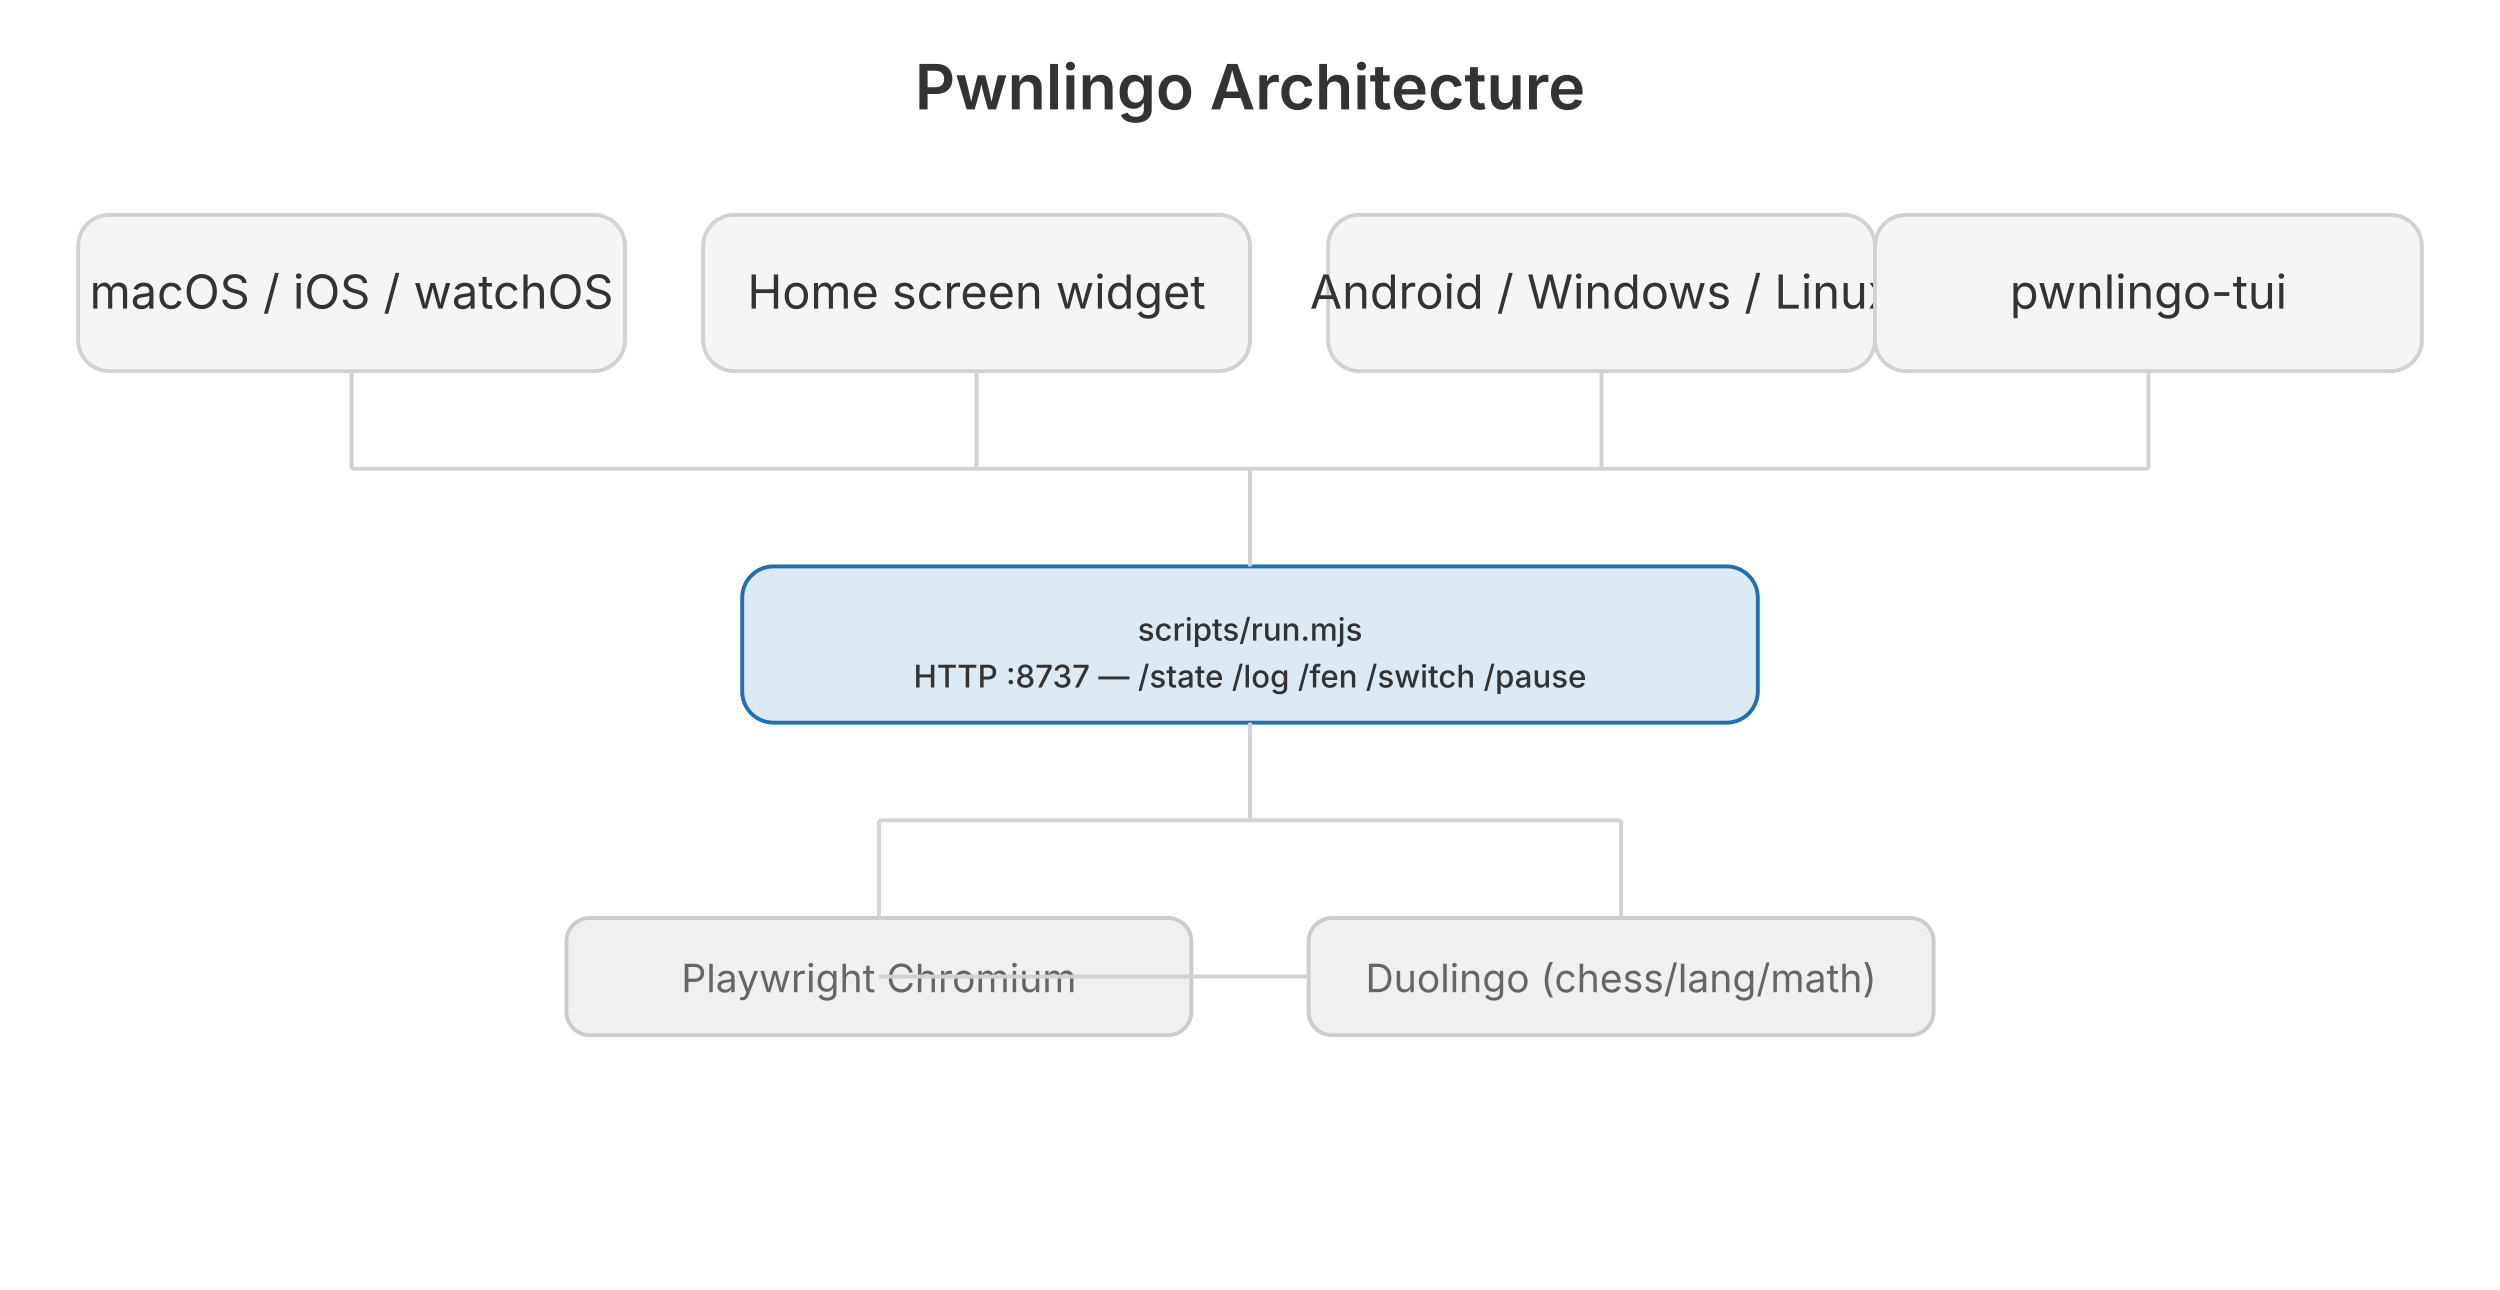
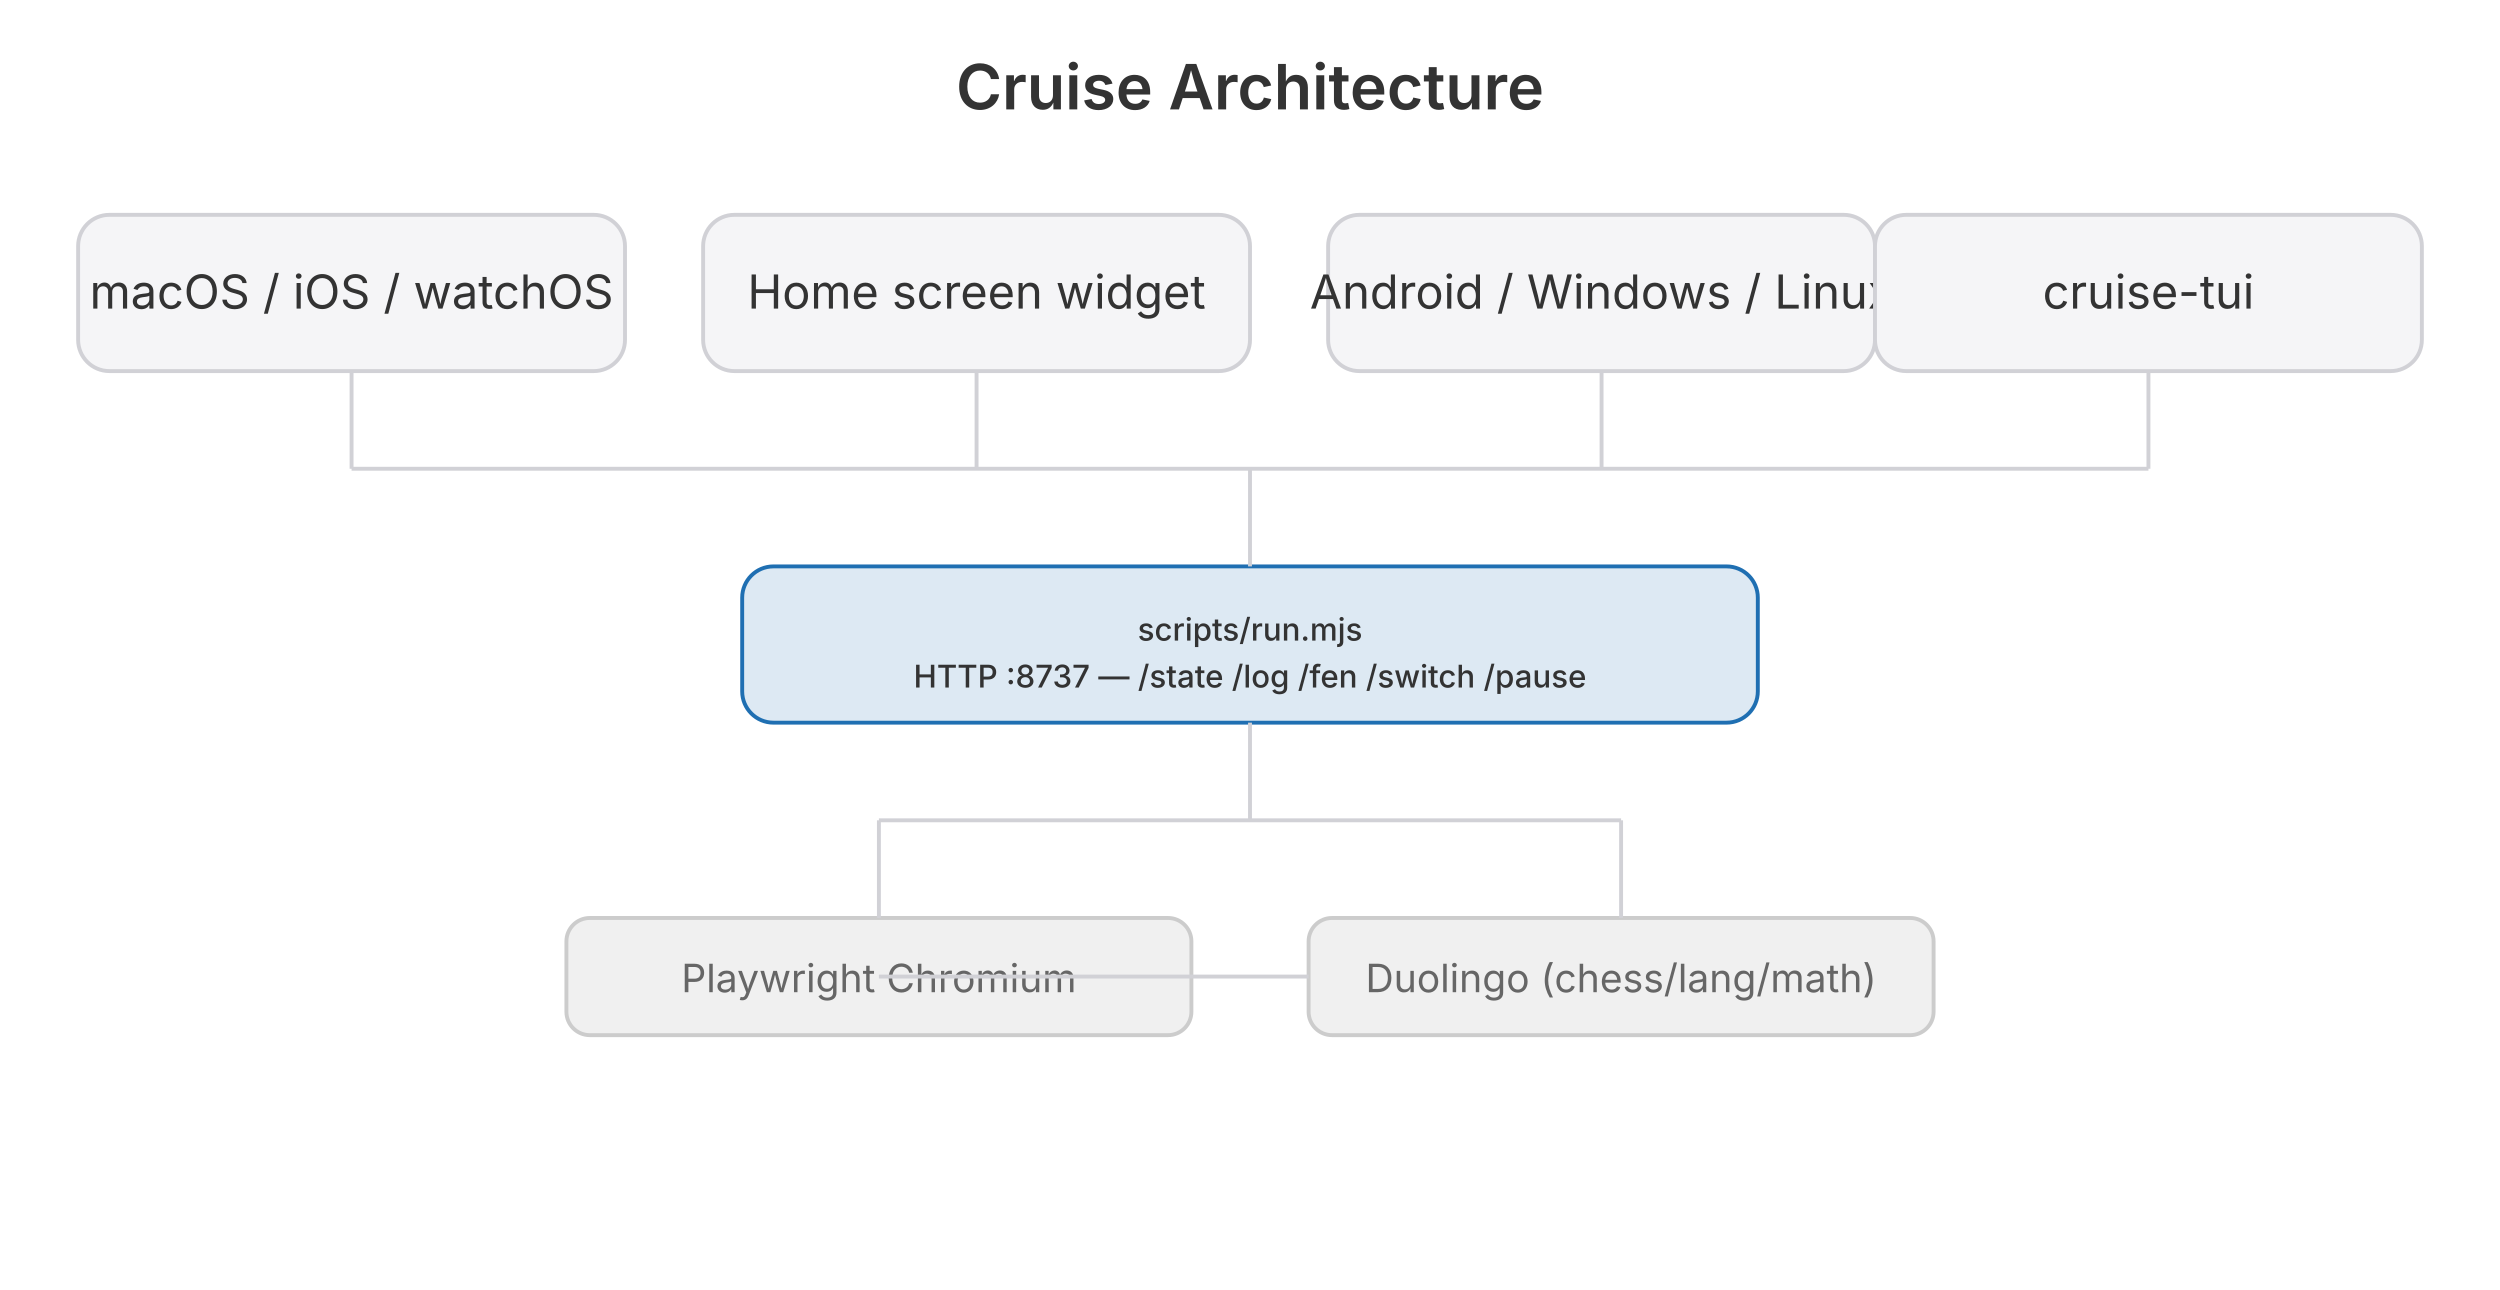
<svg xmlns="http://www.w3.org/2000/svg" width="640" height="330" style="background:#fff;font-family:-apple-system,BlinkMacSystemFont,sans-serif" viewBox="0 0 640 330">
-   <text x="320" y="28" fill="#333" font-size="16" font-weight="600" text-anchor="middle">Pwnlingo Architecture</text>
+   <text x="320" y="28" fill="#333" font-size="16" font-weight="600" text-anchor="middle">Cruise Architecture</text>
  <rect width="140" height="40" x="20" y="55" fill="#f5f5f7" stroke="#d1d1d6" rx="8" />
  <text x="90" y="79" fill="#333" font-size="12" text-anchor="middle">macOS / iOS / watchOS</text>
  <rect width="140" height="40" x="180" y="55" fill="#f5f5f7" stroke="#d1d1d6" rx="8" />
  <text x="250" y="79" fill="#333" font-size="12" text-anchor="middle">Home screen widget</text>
  <rect width="140" height="40" x="340" y="55" fill="#f5f5f7" stroke="#d1d1d6" rx="8" />
  <text x="410" y="79" fill="#333" font-size="12" text-anchor="middle">Android / Windows / Linux</text>
  <rect width="140" height="40" x="480" y="55" fill="#f5f5f7" stroke="#d1d1d6" rx="8" />
-   <text x="550" y="79" fill="#333" font-size="12" text-anchor="middle">pwnlingo-tui</text>
+   <text x="550" y="79" fill="#333" font-size="12" text-anchor="middle">cruise-tui</text>
  <rect width="260" height="40" x="190" y="145" fill="#1f6fb2" fill-opacity=".15" stroke="#1f6fb2" rx="8" />
  <text x="320" y="164" fill="#333" font-size="8" font-weight="500" text-anchor="middle">scripts/run.mjs</text>
  <text x="320" y="176" fill="#333" font-size="8" font-weight="500" text-anchor="middle">HTTP :8737 — /state /log /fen /switch /pause</text>
  <rect width="160" height="30" x="145" y="235" fill="#f0f0f0" stroke="#ccc" rx="6" />
  <text x="225" y="254" fill="#666" font-size="10" text-anchor="middle">Playwright Chromium</text>
  <rect width="160" height="30" x="335" y="235" fill="#f0f0f0" stroke="#ccc" rx="6" />
  <text x="415" y="254" fill="#666" font-size="10" text-anchor="middle">Duolingo (chess/lang/math)</text>
  <path stroke="#d1d1d6" fill="none" d="M90 95v25M250 95v25M410 95v25M550 95v25M90 120H550M320 120V145M320 185V210M225 210v25M415 210v25M225 210H415M225 250H335" />
</svg>
